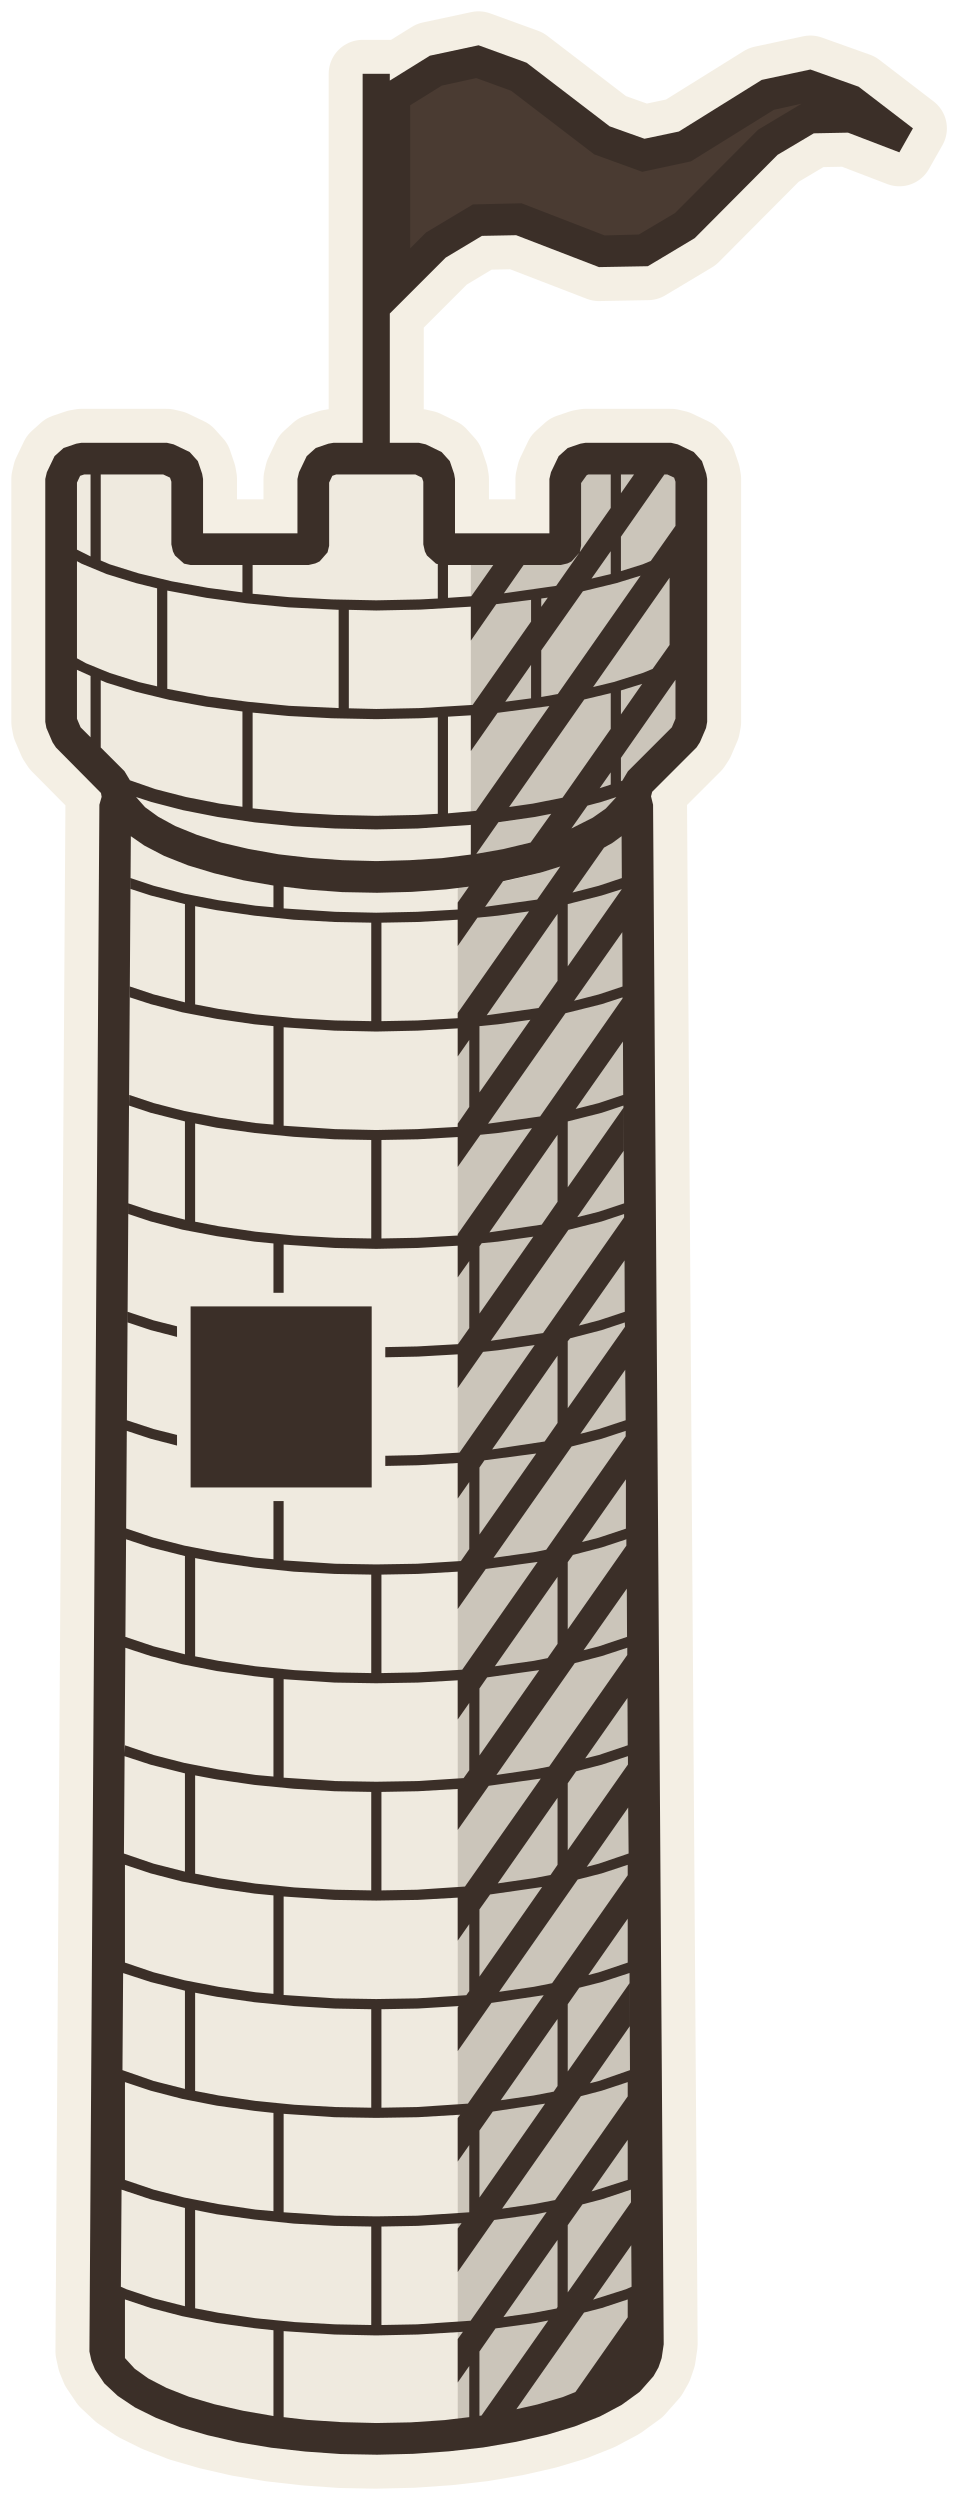
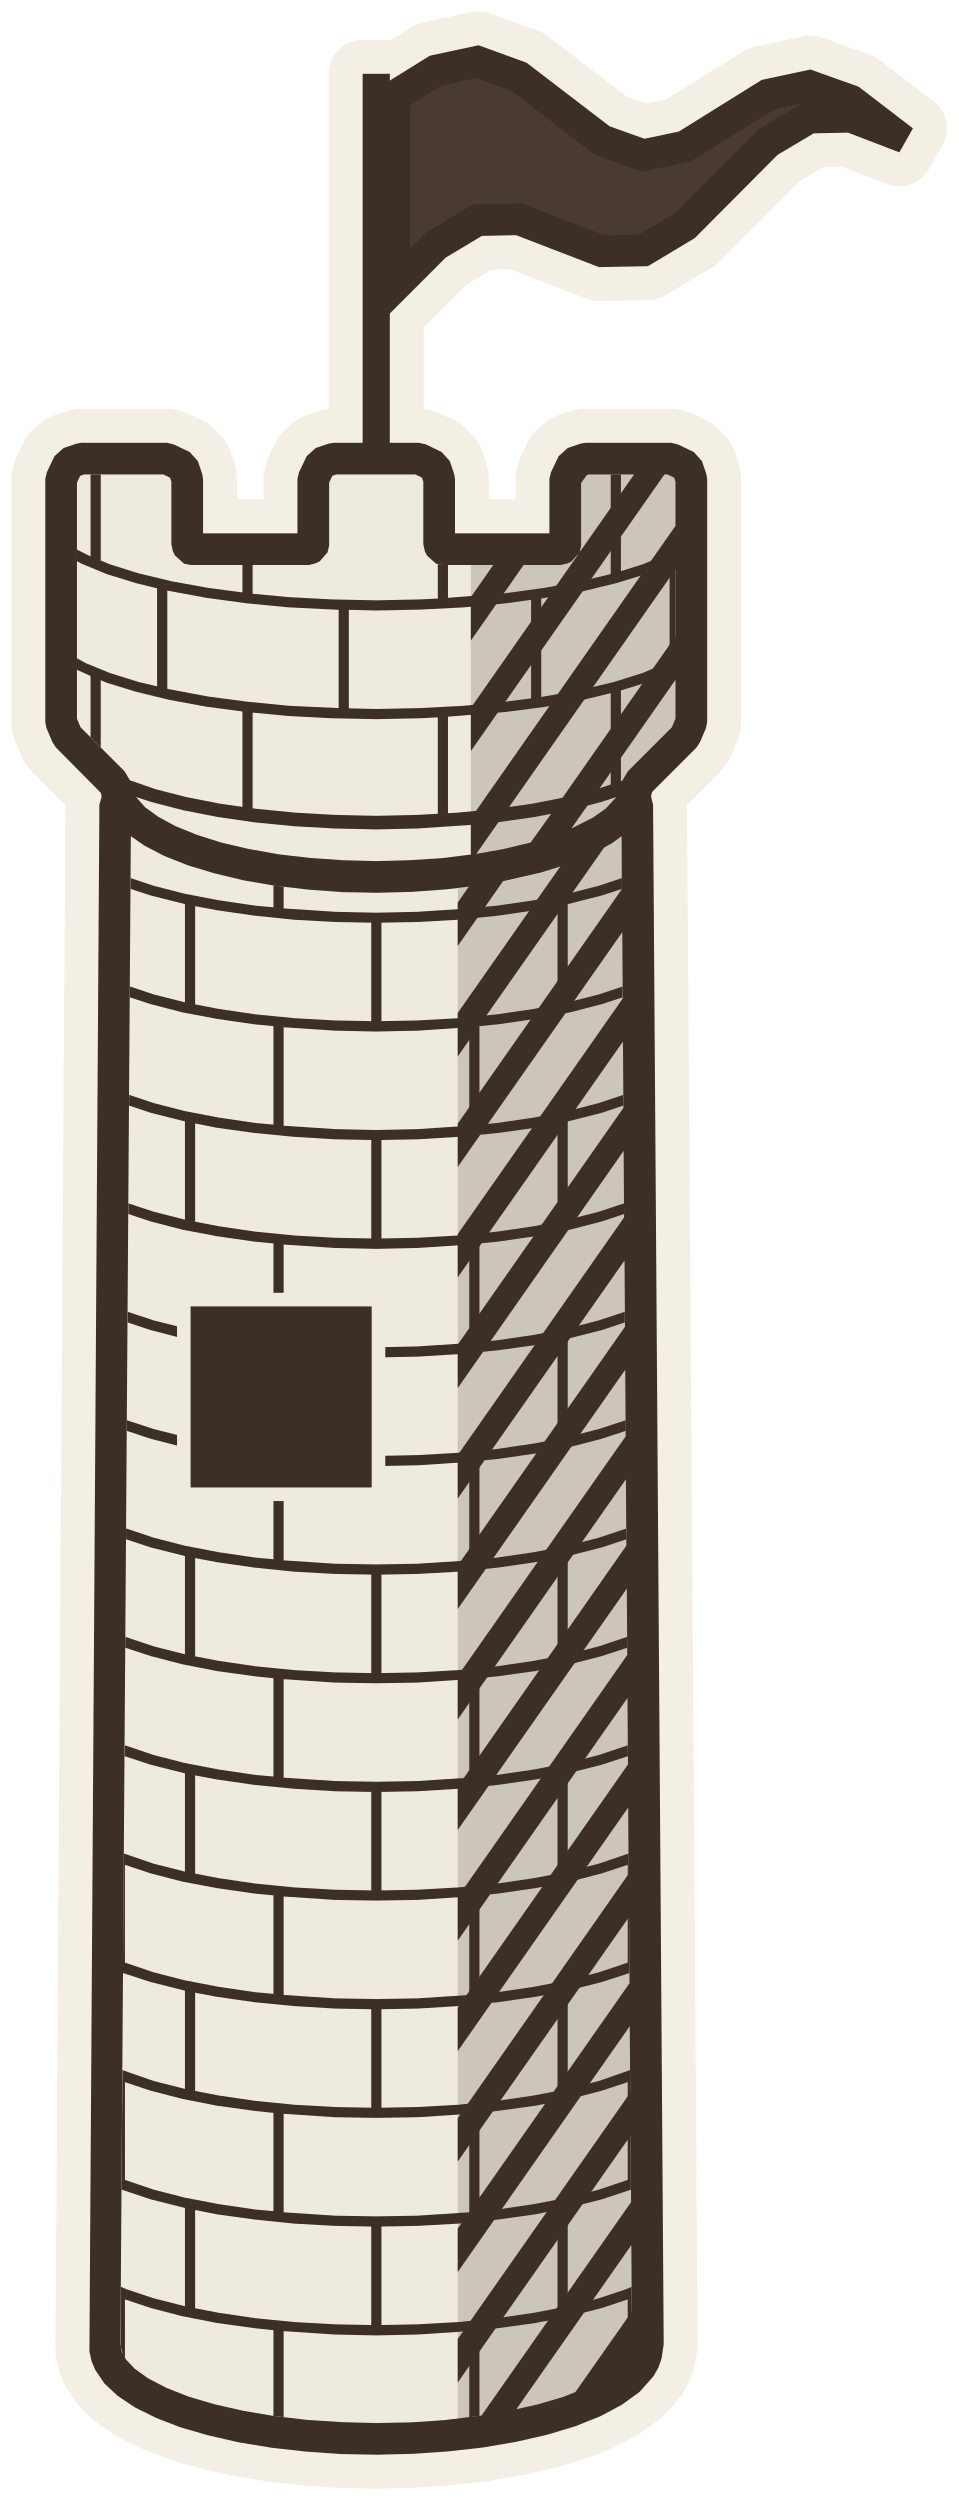
<svg xmlns="http://www.w3.org/2000/svg" viewBox="-16.62 -103.66 42.33 110.44" data-palette="wall:#EFEADF;roof:#D9776B;wood:#C9A97C;earth:#94744F;water:#8FB0B8;flag:#4A3B32;ink:#3B2F28;halo:#F4EFE4">
  <path data-role="sil" fill="#F4EFE4" stroke="#F4EFE4" stroke-width="3" stroke-linejoin="round" d="M-0.04 4.78L1.64 4.74L3.21 4.63L4.72 4.46L6.18 4.21L7.54 3.9L8.77 3.53L9.88 3.09L10.84 2.58L11.64 2L12.25 1.31L12.47 0.92L12.61 0.51L12.7 -0.1L12.23 -68.11L12.14 -68.48L12.19 -68.68L14.15 -70.64L14.3 -70.87L14.57 -71.5L14.62 -71.77L14.62 -82.5L14.58 -82.73L14.39 -83.29L14.03 -83.69L13.32 -84.03L13.02 -84.1L9.25 -84.1L9.02 -84.06L8.46 -83.87L8.06 -83.51L7.72 -82.8L7.65 -82.5L7.65 -80.1L3.48 -80.1L3.48 -82.5L3.44 -82.73L3.25 -83.29L2.89 -83.69L2.19 -84.03L1.88 -84.1L0.6 -84.1L0.6 -89.81L3.07 -92.28L4.67 -93.24L6.18 -93.27L9.84 -91.86L12 -91.9L14.07 -93.14L17.73 -96.82L19.33 -97.77L20.84 -97.8L23.11 -96.93L23.71 -97.99L21.31 -99.83L19.18 -100.59L17.03 -100.13L13.37 -97.85L11.85 -97.53L10.31 -98.08L6.64 -100.89L4.52 -101.66L2.37 -101.2L0.6 -100.1L0.6 -100.4L-0.6 -100.4L-0.6 -84.1L-1.88 -84.1L-2.11 -84.06L-2.67 -83.87L-3.07 -83.51L-3.41 -82.8L-3.48 -82.5L-3.48 -80.1L-7.65 -80.1L-7.65 -82.5L-7.69 -82.73L-7.88 -83.29L-8.24 -83.69L-8.95 -84.03L-9.25 -84.1L-13.02 -84.1L-13.25 -84.06L-13.81 -83.87L-14.21 -83.51L-14.55 -82.8L-14.62 -82.5L-14.62 -71.77L-14.57 -71.5L-14.3 -70.87L-14.15 -70.64L-12.16 -68.63L-12.13 -68.46L-12.23 -68.11L-12.67 0.22L-12.58 0.63L-12.42 1.02L-12.01 1.63L-11.42 2.18L-10.66 2.69L-9.73 3.15L-8.65 3.57L-7.44 3.92L-6.09 4.23L-4.64 4.47L-3.13 4.64L-1.57 4.75Z" />
  <path data-role="wall" fill="#EFEADF" d="M-0.02 -64.92L1.53 -64.96L3 -65.06L4.18 -65.2L4.18 -79.4L2.94 -79.4L2.87 -79.42L2.78 -79.61L2.78 -82.5L2.59 -83.06L1.88 -83.4L-1.88 -83.4L-2.44 -83.21L-2.78 -82.5L-2.78 -79.55L-2.81 -79.49L-2.99 -79.4L-8.2 -79.4L-8.26 -79.42L-8.35 -79.61L-8.35 -82.5L-8.55 -83.06L-9.25 -83.4L-13.02 -83.4L-13.58 -83.21L-13.92 -82.5L-13.92 -71.77L-13.66 -71.14L-11.62 -69.1L-11.49 -68.86L-11.45 -68.61L-11.35 -68.34L-11.05 -67.86L-10.57 -67.39L-9.92 -66.93L-9.1 -66.5L-8.1 -66.1L-6.99 -65.76L-5.74 -65.46L-4.39 -65.23L-2.95 -65.06L-1.49 -64.95ZM-0.02 4.08L1.59 4.04L3.6 3.88L3.6 -64.43L1.5 -64.25L-0.04 -64.22L-1.57 -64.26L-3.08 -64.37L-4.55 -64.55L-5.95 -64.79L-7.26 -65.11L-8.43 -65.48L-9.51 -65.92L-10.43 -66.42L-11.21 -67.01L-11.53 -67.36L-11.98 0.08L-11.93 0.38L-11.82 0.67L-11.51 1.14L-11.02 1.61L-10.34 2.07L-9.48 2.5L-8.45 2.9L-7.29 3.24L-5.98 3.54L-4.56 3.77L-3.09 3.94L-1.55 4.04Z" />
  <path data-role="wall-shade" fill="#cbc5ba" d="M4.18 -65.2L5.79 -65.47L7.05 -65.78L8.17 -66.13L9.19 -66.54L10.02 -66.99L10.7 -67.5L11.18 -68.05L11.35 -68.34L11.45 -68.61L11.49 -68.86L11.62 -69.1L13.66 -71.14L13.92 -71.77L13.92 -82.5L13.73 -83.06L13.02 -83.4L9.25 -83.4L8.69 -83.21L8.35 -82.5L8.35 -79.55L8.33 -79.49L8.15 -79.4L4.18 -79.4ZM3.6 3.88L4.61 3.77L6.03 3.53L7.34 3.23L8.52 2.87L9.56 2.46L10.44 2.01L11.14 1.5L11.51 1.14L11.82 0.67L11.93 0.38L12 -0.09L11.53 -67.36L10.98 -66.82L10.25 -66.31L9.37 -65.85L8.31 -65.43L7.15 -65.08L5.86 -64.77L4.47 -64.53L3.6 -64.43Z" />
  <path data-role="flag" fill="#4A3B32" d="M2.63 -92.84L4.47 -93.93L6.3 -93.97L9.97 -92.56L11.8 -92.6L13.63 -93.69L17.3 -97.37L19.13 -98.47L20.97 -98.51L22.8 -97.8L20.97 -99.21L19.13 -99.87L17.3 -99.47L13.63 -97.19L11.8 -96.8L9.97 -97.46L6.3 -100.27L4.47 -100.93L2.63 -100.54L0.8 -99.4L0.8 -91Z" />
-   <path data-role="ink" fill="#3B2F28" d="M3.07 -92.28L4.67 -93.24L6.18 -93.27L9.84 -91.86L12 -91.9L14.07 -93.14L17.73 -96.82L19.33 -97.77L20.84 -97.8L23.11 -96.93L23.71 -97.99L21.31 -99.83L19.18 -100.59L17.03 -100.13L13.37 -97.85L11.85 -97.53L10.31 -98.08L6.64 -100.89L4.52 -101.66L2.37 -101.2L0.6 -100.1L0.6 -89.81ZM-2.11 -84.06L-2.67 -83.87L-3.07 -83.51L-3.41 -82.8L-3.48 -82.5L-3.48 -80.1L-7.65 -80.1L-7.65 -82.5L-7.69 -82.73L-7.88 -83.29L-8.24 -83.69L-8.95 -84.03L-9.25 -84.1L-13.02 -84.1L-13.25 -84.06L-13.81 -83.87L-14.21 -83.51L-14.55 -82.8L-14.62 -82.5L-14.62 -71.77L-14.57 -71.5L-14.3 -70.87L-14.15 -70.64L-12.16 -68.63L-12.13 -68.46L-12.23 -68.11L-12.67 0.22L-12.58 0.63L-12.42 1.02L-12.01 1.63L-11.42 2.18L-10.66 2.69L-9.73 3.15L-8.65 3.57L-7.44 3.92L-6.09 4.23L-4.64 4.47L-3.13 4.64L-1.57 4.75L0.04 4.78L1.64 4.74L3.21 4.63L4.72 4.46L6.18 4.21L7.54 3.9L8.77 3.53L9.88 3.09L10.84 2.58L11.64 2L12.25 1.31L12.47 0.92L12.61 0.51L12.7 -0.1L12.23 -68.11L12.14 -68.48L12.19 -68.68L14.15 -70.64L14.3 -70.87L14.57 -71.5L14.62 -71.77L14.62 -82.5L14.58 -82.73L14.39 -83.29L14.03 -83.69L13.32 -84.03L13.02 -84.1L9.25 -84.1L9.02 -84.06L8.46 -83.87L8.06 -83.51L7.72 -82.8L7.65 -82.5L7.65 -80.1L3.48 -80.1L3.48 -82.5L3.44 -82.73L3.25 -83.29L2.89 -83.69L2.19 -84.03L1.88 -84.1L0.6 -84.1L0.6 -100.4L-0.6 -100.4L-0.6 -84.1L-1.88 -84.1ZM1.5 -99.01L2.9 -99.88L4.42 -100.21L5.96 -99.65L9.63 -96.84L11.75 -96.07L13.9 -96.53L17.57 -98.81L18.79 -99.08L16.87 -97.93L13.2 -94.25L11.6 -93.3L10.09 -93.26L6.42 -94.68L4.27 -94.63L2.2 -93.39L1.5 -92.69ZM-7.43 -77.69L-9.03 -77.98L-10.49 -78.33L-11.77 -78.73L-12.17 -78.9L-12.17 -82.7L-9.41 -82.7L-9.11 -82.56L-9.05 -82.38L-9.05 -79.61L-8.98 -79.3L-8.89 -79.12L-8.49 -78.76L-8.2 -78.7L-5.91 -78.7L-5.91 -77.49ZM10.81 -82.7L11.39 -82.7L10.81 -81.87ZM-12.62 -79.08L-13.22 -79.38L-13.22 -82.34L-13.08 -82.64L-12.9 -82.7L-12.62 -82.7ZM-1.94 -77.18L-3.85 -77.28L-5.46 -77.43L-5.46 -78.7L-2.99 -78.7L-2.69 -78.77L-2.5 -78.86L-2.15 -79.26L-2.08 -79.55L-2.08 -82.34L-1.94 -82.64L-1.77 -82.7L1.73 -82.7L2.02 -82.56L2.08 -82.38L2.08 -79.61L2.15 -79.3L2.24 -79.12L2.64 -78.76L2.72 -78.74L2.72 -77.22L1.94 -77.18L0 -77.14ZM10.81 -79.95L12.73 -82.7L12.86 -82.7L13.16 -82.56L13.22 -82.38L13.22 -80.43L12.13 -78.88L11.77 -78.73L10.81 -78.43ZM6.51 -78.7L8.15 -78.7L8.45 -78.77L8.63 -78.86L8.99 -79.26L9.05 -79.55L9.05 -82.32L9.3 -82.67L9.37 -82.7L10.36 -82.7L10.36 -81.22L7.95 -77.78L5.64 -77.45ZM10.36 -79.31L10.36 -78.3L9.51 -78.1ZM-10.49 -73.53L-11.77 -73.93L-12.82 -74.36L-13.22 -74.58L-13.22 -78.87L-13.02 -78.76L-11.91 -78.3L-10.61 -77.9L-9.68 -77.67L-9.68 -73.34ZM3.17 -78.7L5.17 -78.7L4.2 -77.32L3.17 -77.25ZM7.29 -74.93L9.13 -77.54L10.61 -77.9L11.68 -78.23L8.02 -73L7.29 -72.87ZM12.96 -78.14L12.96 -75.17L12.21 -74.11L11.77 -73.93L10.49 -73.53L9.58 -73.31ZM-1.66 -72.38L-3.85 -72.48L-5.68 -72.66L-7.43 -72.89L-9.23 -73.23L-9.23 -77.57L-7.5 -77.25L-5.74 -77.01L-3.88 -76.83L-1.66 -76.72ZM7.29 -77.22L7.58 -77.26L7.29 -76.85ZM-1.21 -72.37L-1.21 -76.72L0 -76.69L1.96 -76.73L4.18 -76.86L4.18 -75.36L5.3 -76.97L6.84 -77.16L6.84 -76.2L4.26 -72.52L1.94 -72.38L0 -72.34ZM6.84 -74.29L6.84 -72.81L5.7 -72.66ZM-6.92 -68.16L-8.4 -68.45L-9.76 -68.8L-10.88 -69.19L-11.12 -69.59L-13.06 -71.53L-13.22 -71.91L-13.22 -74.07L-12.62 -73.8L-12.62 -71.09L-12.17 -70.64L-12.17 -73.61L-11.91 -73.5L-10.61 -73.1L-9.13 -72.74L-7.5 -72.44L-5.91 -72.23L-5.91 -68.02ZM10.81 -70.18L13.22 -73.63L13.22 -71.91L13.06 -71.53L11.12 -69.59L10.87 -69.17L10.81 -69.15ZM10.81 -73.16L11.75 -73.45L10.81 -72.1ZM9.19 -72.76L10.36 -73.04L10.36 -71.46L8.23 -68.42L6.92 -68.16L5.87 -68.01ZM3.17 -72L4.18 -72.06L4.18 -70.48L5.36 -72.17L7.65 -72.47L4.41 -67.84L3.17 -67.73ZM-1.81 -67.66L-3.57 -67.76L-5.46 -67.95L-5.46 -72.18L-3.88 -72.03L-1.96 -71.93L0 -71.89L1.96 -71.93L2.72 -71.97L2.72 -67.71L1.81 -67.66L0 -67.62ZM10.36 -69.54L10.36 -69L9.87 -68.84ZM9.33 -68.07L9.93 -68.23L10.61 -68.45L10.14 -67.94L9.57 -67.54L8.62 -67.06ZM0.01 -65.62L-1.49 -65.66L-2.92 -65.76L-4.31 -65.92L-5.65 -66.16L-6.85 -66.44L-7.92 -66.78L-8.88 -67.17L-9.63 -67.58L-10.21 -68L-10.61 -68.45L-9.93 -68.23L-8.54 -67.87L-7.01 -67.57L-5.36 -67.33L-3.63 -67.16L-1.83 -67.06L0 -67.02L1.83 -67.06L4.18 -67.22L4.18 -65.91L2.9 -65.75L1.47 -65.66ZM5.4 -67.34L7.01 -67.57L7.73 -67.71L6.82 -66.44L5.61 -66.15L4.42 -65.94ZM9.83 -64.53L8.67 -64.23L10.06 -66.21L10.43 -66.42L10.84 -66.72L10.85 -64.87ZM-10.84 -66.72L-10.25 -66.31L-9.37 -65.85L-8.31 -65.43L-7.15 -65.08L-5.86 -64.77L-4.54 -64.54L-4.54 -63.58L-5.33 -63.65L-6.96 -63.89L-8.47 -64.18L-9.83 -64.53L-10.85 -64.87L-10.85 -64.39L-9.96 -64.1L-8.45 -63.72L-8.45 -59.38L-9.83 -59.73L-10.88 -60.08L-10.88 -59.6L-9.96 -59.3L-8.57 -58.94L-7.04 -58.65L-5.38 -58.41L-4.54 -58.33L-4.54 -53.98L-5.33 -54.05L-6.96 -54.29L-8.47 -54.58L-9.83 -54.93L-10.91 -55.29L-10.92 -54.82L-9.96 -54.5L-8.45 -54.12L-8.45 -49.78L-9.83 -50.13L-10.95 -50.5L-10.95 -50.03L-9.96 -49.7L-8.57 -49.34L-7.04 -49.05L-5.38 -48.81L-4.54 -48.73L-4.54 -46.55L-4.09 -46.55L-4.09 -48.68L-1.84 -48.53L0 -48.49L1.84 -48.53L3.6 -48.63L3.6 -47.23L4.11 -47.95L4.11 -44.99L3.61 -44.28L1.81 -44.18L0.4 -44.15L0.4 -43.7L1.84 -43.73L3.6 -43.83L3.6 -42.34L4.72 -43.94L5.38 -44.01L7 -44.24L3.68 -39.49L1.81 -39.38L0.4 -39.35L0.4 -38.9L1.84 -38.93L3.6 -39.03L3.6 -37.46L4.11 -38.19L4.11 -35.23L3.74 -34.7L1.81 -34.58L0 -34.55L-1.81 -34.58L-4.09 -34.73L-4.09 -37.35L-4.54 -37.35L-4.54 -34.78L-5.33 -34.85L-6.96 -35.09L-8.47 -35.38L-9.83 -35.73L-11.05 -36.14L-11.05 -35.66L-9.96 -35.3L-8.45 -34.92L-8.45 -30.58L-9.83 -30.93L-11.08 -31.35L-11.09 -30.87L-9.96 -30.5L-8.57 -30.14L-7.04 -29.84L-5.38 -29.61L-4.54 -29.52L-4.54 -25.18L-5.33 -25.25L-6.96 -25.49L-8.47 -25.78L-9.83 -26.13L-11.1 -26.56L-11.12 -26.08L-9.96 -25.7L-8.45 -25.32L-8.45 -20.98L-9.83 -21.33L-11.15 -21.78L-11.19 -16.5L-9.96 -16.1L-8.45 -15.72L-8.45 -11.38L-9.83 -11.73L-11.21 -12.21ZM7.11 -63.92L4.81 -63.6L5.6 -64.73L7.26 -65.11L8.13 -65.38ZM-1.81 -63.38L-4.09 -63.53L-4.09 -64.49L-3 -64.36L-1.5 -64.25L0.04 -64.22L1.57 -64.26L3.08 -64.37L4.09 -64.49L3.6 -63.79L3.6 -63.48L1.81 -63.38L0 -63.34ZM8.46 -63.72L9.96 -64.1L10.85 -64.38L8.46 -60.97ZM10.87 -62.48L10.88 -60.08L9.83 -59.73L8.74 -59.45ZM-1.81 -58.58L-3.61 -58.68L-5.33 -58.85L-6.96 -59.09L-8 -59.29L-8 -63.63L-7.04 -63.45L-5.38 -63.21L-3.64 -63.03L-1.84 -62.93L-0.22 -62.9L-0.22 -58.55ZM0.23 -62.9L1.84 -62.93L3.6 -63.03L3.6 -61.87L4.47 -63.12L5.38 -63.21L6.75 -63.4L3.6 -58.91L3.6 -58.68L1.81 -58.58L0.23 -58.55ZM8.01 -63.29L8.01 -60.33L7.17 -59.13L4.88 -58.81ZM8.36 -58.9L9.96 -59.3L10.88 -59.6L10.88 -59.55L7.24 -54.34L4.94 -54.02ZM4.56 -58.33L5.38 -58.41L6.81 -58.61L4.56 -55.4ZM-1.81 -53.78L-4.09 -53.93L-4.09 -58.28L-1.84 -58.13L0 -58.09L1.84 -58.13L3.6 -58.23L3.6 -56.99L4.11 -57.72L4.11 -54.76L3.6 -54.02L3.6 -53.88L1.81 -53.78L0 -53.74ZM10.9 -57.65L10.91 -55.29L9.83 -54.93L8.81 -54.67ZM10.93 -52.82L10.92 -54.72L8.46 -51.21L8.46 -54.12L9.96 -54.5L10.92 -54.82L10.95 -50.5L9.83 -50.13L8.88 -49.89ZM-1.81 -48.98L-3.61 -49.08L-5.33 -49.25L-6.96 -49.49L-8 -49.69L-8 -54.03L-7.04 -53.84L-5.38 -53.61L-3.64 -53.44L-1.84 -53.33L-0.22 -53.3L-0.22 -48.95ZM0.23 -53.3L1.84 -53.33L3.6 -53.43L3.6 -52.11L4.6 -53.53L5.38 -53.61L6.88 -53.82L3.6 -49.14L3.6 -49.08L1.81 -48.98L0.23 -48.95ZM8.01 -53.53L8.01 -50.57L7.31 -49.56L5 -49.22ZM8.49 -49.33L9.96 -49.7L10.95 -50.03L10.95 -49.88L7.37 -44.77L5.06 -44.43ZM10.97 -47.98L10.98 -45.71L9.83 -45.33L8.95 -45.1ZM4.56 -48.6L4.66 -48.74L5.38 -48.81L6.94 -49.03L4.56 -45.63ZM-0.2 -45.95L-8.2 -45.95L-8.2 -37.95L-0.2 -37.95ZM-8.8 -45.07L-9.83 -45.33L-10.98 -45.71L-10.98 -45.24L-9.96 -44.9L-8.8 -44.6ZM8.46 -44.41L8.57 -44.54L9.96 -44.9L10.98 -45.24L10.99 -45.05L8.46 -41.45ZM8.01 -43.77L8.01 -40.8L7.44 -39.98L5.12 -39.63ZM11 -43.15L11.02 -40.92L9.83 -40.53L9.02 -40.32ZM-8.8 -40.27L-9.83 -40.53L-11.02 -40.92L-11.02 -40.45L-9.96 -40.1L-8.8 -39.8ZM8.63 -39.76L9.96 -40.1L11.02 -40.45L11.02 -40.21L7.51 -35.2L6.96 -35.09L5.18 -34.84ZM4.56 -38.83L4.78 -39.15L7.07 -39.45L4.56 -35.87ZM11.03 -38.31L11.03 -36.13L9.83 -35.73L9.09 -35.54ZM8.46 -34.65L8.69 -34.97L9.96 -35.3L11.05 -35.66L11.05 -35.38L8.46 -31.68ZM-1.81 -29.78L-3.61 -29.88L-5.33 -30.05L-6.96 -30.29L-8 -30.49L-8 -34.83L-7.04 -34.65L-5.38 -34.41L-3.64 -34.23L-1.84 -34.13L-0.22 -34.1L-0.22 -29.75ZM11.07 -33.48L11.08 -31.35L9.83 -30.93L9.16 -30.76ZM0.23 -34.1L1.84 -34.13L3.6 -34.23L3.6 -32.58L4.84 -34.35L7.13 -34.66L3.8 -29.9L1.81 -29.78L0.23 -29.75ZM8.01 -34L8.01 -31.04L7.57 -30.41L6.96 -30.29L5.24 -30.05ZM8.77 -30.19L9.96 -30.5L11.09 -30.87L11.09 -30.55L7.64 -25.62L6.96 -25.49L5.31 -25.25ZM4.56 -29.07L4.9 -29.56L7.2 -29.88L4.56 -26.11ZM-1.81 -24.98L-4.09 -25.13L-4.09 -29.48L-1.84 -29.33L0 -29.3L1.84 -29.33L3.6 -29.43L3.6 -27.7L4.11 -28.43L4.11 -25.46L3.86 -25.11L1.81 -24.98L0 -24.95ZM11.1 -28.65L11.11 -26.56L9.83 -26.13L9.23 -25.98ZM8.46 -24.88L8.83 -25.41L9.96 -25.7L11.12 -26.08L11.12 -25.71L8.46 -21.92ZM-1.81 -20.18L-3.61 -20.28L-5.33 -20.45L-6.96 -20.69L-8 -20.89L-8 -25.23L-7.04 -25.05L-5.38 -24.81L-3.64 -24.64L-1.84 -24.53L-0.22 -24.5L-0.22 -20.15ZM0.23 -24.5L1.84 -24.53L3.6 -24.63L3.6 -22.82L4.97 -24.77L7.27 -25.09L3.92 -20.32L1.81 -20.18L0.23 -20.15ZM8.01 -24.24L8.01 -21.28L7.7 -20.83L6.96 -20.69L5.37 -20.46ZM11.13 -23.81L11.15 -21.78L9.83 -21.33L9.3 -21.19ZM8.9 -20.63L9.96 -20.9L11.11 -21.28L11.11 -20.82L7.77 -16.05L6.96 -15.89L5.43 -15.67ZM-5.33 -15.65L-6.96 -15.89L-8.47 -16.18L-9.83 -16.53L-11.1 -16.96L-11.1 -21.28L-9.96 -20.9L-8.57 -20.54L-7.04 -20.25L-5.38 -20.01L-4.54 -19.93L-4.54 -15.58ZM4.56 -19.31L5.03 -19.97L7.33 -20.3L4.56 -16.34ZM-1.81 -15.38L-4.09 -15.53L-4.09 -19.88L-1.84 -19.73L0 -19.7L1.84 -19.73L3.6 -19.83L3.6 -17.93L4.11 -18.66L4.11 -15.7L3.98 -15.52L1.81 -15.38L0 -15.35ZM11.2 -14.15L11.19 -16.05L8.46 -12.15L8.46 -15.12L8.97 -15.85L9.96 -16.1L11.19 -16.5L11.21 -12.21L9.83 -11.73L9.44 -11.63ZM11.11 -18.9L11.11 -16.96L9.83 -16.53L9.37 -16.41ZM-1.81 -10.58L-3.61 -10.68L-5.33 -10.85L-6.96 -11.09L-8 -11.29L-8 -15.63L-7.04 -15.45L-5.38 -15.21L-3.64 -15.04L-1.84 -14.93L-0.22 -14.9L-0.22 -10.55ZM0.23 -14.9L1.84 -14.93L3.64 -15.04L3.6 -14.97L3.6 -13.05L5.09 -15.18L7.4 -15.52L4.05 -10.73L1.81 -10.58L0.23 -10.55ZM8.01 -14.47L8.01 -11.51L7.84 -11.26L6.96 -11.09L5.5 -10.88ZM9.04 -11.06L9.96 -11.3L11.11 -11.68L11.11 -11.05L7.9 -6.47L6.96 -6.29L5.56 -6.09ZM-5.33 -6.05L-6.96 -6.29L-8.47 -6.58L-9.83 -6.93L-11.1 -7.36L-11.1 -11.68L-9.96 -11.3L-8.57 -10.94L-7.04 -10.64L-5.38 -10.41L-4.54 -10.32L-4.54 -5.98ZM4.56 -9.54L5.15 -10.38L7.46 -10.73L4.56 -6.58ZM-1.81 -5.78L-4.09 -5.93L-4.09 -10.28L-1.84 -10.13L0 -10.1L1.84 -10.13L3.71 -10.24L3.6 -10.09L3.6 -8.17L4.11 -8.9L4.11 -5.93L1.81 -5.78L0 -5.75ZM11.11 -9.13L11.11 -7.36L9.51 -6.85ZM-8.45 -1.78L-9.83 -2.13L-11.03 -2.53L-11.28 -2.64L-11.25 -6.93L-9.96 -6.5L-8.45 -6.12ZM11.27 -4.48L11.26 -6.38L8.46 -2.39L8.46 -5.36L9.11 -6.28L9.96 -6.5L11.25 -6.93L11.28 -2.64L11.03 -2.53L9.58 -2.07ZM-1.81 -0.98L-3.61 -1.08L-5.33 -1.25L-6.96 -1.49L-8 -1.69L-8 -6.03L-7.04 -5.84L-5.38 -5.61L-3.64 -5.43L-1.84 -5.33L-0.22 -5.3L-0.22 -0.95ZM0.23 -5.3L1.84 -5.33L3.77 -5.45L3.6 -5.21L3.6 -3.29L5.21 -5.59L7.04 -5.84L7.53 -5.94L4.17 -1.14L1.81 -0.98L0.23 -0.95ZM8.01 -4.71L8.01 -1.75L7.97 -1.68L6.96 -1.49L5.62 -1.3ZM6.19 2.77L9.18 -1.5L9.96 -1.7L11.11 -2.08L11.11 -1.29L8.8 2.01L8.25 2.23L7.12 2.56ZM-4.54 3.07L-5.87 2.84L-7.15 2.55L-8.27 2.22L-9.26 1.83L-10.07 1.41L-10.67 0.98L-11.1 0.51L-11.1 -2.08L-9.96 -1.7L-8.57 -1.34L-7.04 -1.04L-5.38 -0.81L-4.54 -0.72ZM4.56 3.06L4.56 0.22L5.27 -0.8L7.04 -1.04L7.6 -1.15L4.65 3.05ZM0.01 3.38L-1.55 3.34L-3.06 3.24L-4.09 3.12L-4.09 -0.68L-1.84 -0.53L0 -0.49L1.84 -0.53L3.83 -0.65L3.6 -0.33L3.6 1.59L4.11 0.86L4.11 3.12L3.02 3.25L1.53 3.35Z" />
+   <path data-role="ink-texture" fill="#3B2F28" d="M3.17 -72L5.74 -72.21L7.5 -72.44L9.13 -72.74L10.36 -73.04L10.36 -68.52L10.65 -68.52L10.77 -68.8L10.81 -68.99L10.81 -73.16L11.91 -73.5L13.02 -73.96L13.22 -74.07L13.22 -79.38L12.82 -79.16L11.77 -78.73L10.81 -78.43L10.81 -82.7L10.36 -82.7L10.36 -78.3L9.03 -77.98L7.43 -77.69L5.68 -77.45L3.17 -77.25L3.17 -78.7L2.72 -78.74L2.72 -77.22L1.94 -77.18L0 -77.14L-1.94 -77.18L-3.85 -77.28L-5.46 -77.43L-5.46 -78.7L-5.91 -78.7L-5.91 -77.49L-7.43 -77.69L-9.03 -77.98L-10.49 -78.33L-11.77 -78.73L-12.17 -78.9L-12.17 -82.7L-12.62 -82.7L-12.62 -79.08L-13.22 -79.38L-13.22 -78.87L-13.02 -78.76L-11.91 -78.3L-10.61 -77.9L-9.68 -77.67L-9.68 -73.34L-10.49 -73.53L-11.77 -73.93L-12.82 -74.36L-13.22 -74.58L-13.22 -74.07L-12.62 -73.8L-12.62 -71.09L-12.17 -70.64L-12.17 -73.61L-11.91 -73.5L-10.61 -73.1L-9.13 -72.74L-7.5 -72.44L-5.91 -72.23L-5.91 -67.63L-5.46 -67.63L-5.46 -72.18L-3.88 -72.03L-1.96 -71.93L0 -71.89L1.96 -71.93L2.72 -71.97L2.72 -67.4L3.17 -67.4ZM7.29 -77.22L9.13 -77.54L10.61 -77.9L11.91 -78.3L12.96 -78.73L12.96 -74.44L11.77 -73.93L10.49 -73.53L9.03 -73.18L7.29 -72.87ZM-1.66 -72.38L-3.85 -72.48L-5.68 -72.66L-7.43 -72.89L-9.23 -73.23L-9.23 -77.57L-7.5 -77.25L-5.74 -77.01L-3.88 -76.83L-1.66 -76.72ZM-1.21 -72.37L-1.21 -76.72L0 -76.69L1.96 -76.73L3.88 -76.83L5.74 -77.01L6.84 -77.16L6.84 -72.81L5.68 -72.66L3.85 -72.48L1.94 -72.38L0 -72.34ZM-4.09 -0.68L-1.84 -0.53L0 -0.49L1.84 -0.53L4.11 -0.68L4.11 3.12L4.56 3.06L4.56 -0.73L5.38 -0.81L7.04 -1.04L8.57 -1.34L9.96 -1.7L11.11 -2.08L11.11 0.49L11.25 0.19L11.3 -0.12L11.28 -2.64L11.03 -2.53L9.83 -2.13L8.46 -1.78L8.46 -6.12L9.96 -6.5L11.25 -6.93L11.21 -12.21L9.83 -11.73L8.46 -11.38L8.46 -15.72L9.96 -16.1L11.19 -16.5L11.15 -21.78L9.83 -21.33L8.46 -20.98L8.46 -25.32L9.96 -25.7L11.12 -26.08L11.11 -26.56L9.83 -26.13L8.47 -25.78L6.96 -25.49L5.33 -25.25L4.56 -25.18L4.56 -29.53L5.38 -29.61L7.04 -29.84L8.57 -30.14L9.96 -30.5L11.09 -30.87L11.08 -31.35L9.83 -30.93L8.46 -30.58L8.46 -34.92L9.96 -35.3L11.05 -35.66L11.03 -36.13L9.83 -35.73L8.47 -35.38L6.96 -35.09L5.33 -34.85L4.56 -34.78L4.56 -39.13L5.38 -39.21L7.04 -39.45L8.57 -39.74L9.96 -40.1L11.02 -40.45L11.02 -40.92L9.83 -40.53L8.46 -40.18L8.46 -44.52L9.96 -44.9L10.98 -45.24L10.98 -45.71L9.83 -45.33L8.47 -44.98L6.96 -44.69L5.33 -44.45L4.56 -44.38L4.56 -48.73L5.38 -48.81L7.04 -49.05L8.57 -49.34L9.96 -49.7L10.95 -50.03L10.95 -50.5L9.83 -50.13L8.46 -49.78L8.46 -54.12L9.96 -54.5L10.92 -54.82L10.91 -55.29L9.83 -54.93L8.47 -54.58L6.96 -54.29L5.33 -54.05L4.56 -53.98L4.56 -58.33L5.38 -58.41L7.04 -58.65L8.57 -58.94L9.96 -59.3L10.88 -59.6L10.88 -60.08L9.83 -59.73L8.46 -59.38L8.46 -63.72L9.96 -64.1L10.85 -64.39L10.85 -64.87L9.83 -64.53L8.47 -64.18L6.96 -63.89L5.33 -63.65L4.56 -63.58L4.54 -64.54L4.11 -64.49L4.11 -63.53L1.81 -63.38L0 -63.34L-1.81 -63.38L-4.09 -63.53L-4.09 -64.49L-4.54 -64.54L-4.54 -63.58L-5.33 -63.65L-6.96 -63.89L-8.47 -64.18L-9.83 -64.53L-10.85 -64.87L-10.85 -64.39L-9.96 -64.1L-8.45 -63.72L-8.45 -59.38L-9.83 -59.73L-10.88 -60.08L-10.88 -59.6L-9.96 -59.3L-8.57 -58.94L-7.04 -58.65L-5.38 -58.41L-4.54 -58.33L-4.54 -53.98L-5.33 -54.05L-6.96 -54.29L-8.47 -54.58L-9.83 -54.93L-10.91 -55.29L-10.92 -54.82L-9.96 -54.5L-8.45 -54.12L-8.45 -49.78L-9.83 -50.13L-10.95 -50.5L-10.95 -50.03L-9.96 -49.7L-8.57 -49.34L-7.04 -49.05L-5.38 -48.81L-4.54 -48.73L-4.54 -46.55L-4.09 -46.55L-4.09 -48.68L-1.84 -48.53L0 -48.49L1.84 -48.53L4.11 -48.68L4.11 -44.33L1.81 -44.18L0.4 -44.15L0.4 -43.7L1.84 -43.73L3.64 -43.84L5.38 -44.01L7.04 -44.24L8.01 -44.44L8.01 -40.09L6.96 -39.89L5.33 -39.65L3.61 -39.48L1.81 -39.38L0.4 -39.35L0.4 -38.9L1.84 -38.93L4.11 -39.08L4.11 -34.73L1.81 -34.58L0 -34.55L-1.81 -34.58L-4.09 -34.73L-4.09 -37.35L-4.54 -37.35L-4.54 -34.78L-5.33 -34.85L-6.96 -35.09L-8.47 -35.38L-9.83 -35.73L-11.05 -36.14L-11.05 -35.66L-9.96 -35.3L-8.45 -34.92L-8.45 -30.58L-9.83 -30.93L-11.08 -31.35L-11.09 -30.87L-9.96 -30.5L-8.57 -30.14L-7.04 -29.84L-5.38 -29.61L-4.54 -29.52L-4.54 -25.18L-5.33 -25.25L-6.96 -25.49L-8.47 -25.78L-9.83 -26.13L-11.1 -26.56L-11.12 -26.08L-9.96 -25.7L-8.45 -25.32L-8.45 -20.98L-9.83 -21.33L-11.15 -21.78L-11.19 -16.5L-9.96 -16.1L-8.45 -15.72L-8.45 -11.38L-9.83 -11.73L-11.21 -12.21L-11.25 -6.93L-9.96 -6.5L-8.45 -6.12L-8.45 -1.78L-9.83 -2.13L-11.03 -2.53L-11.28 -2.64L-11.29 -0.02L-11.18 0.36L-11.1 0.51L-11.1 -2.08L-9.96 -1.7L-8.57 -1.34L-7.04 -1.04L-5.38 -0.81L-4.54 -0.72L-4.54 3.07L-4.09 3.12ZM0.23 -62.9L1.84 -62.93L3.64 -63.03L5.38 -63.21L7.04 -63.45L8.01 -63.63L8.01 -59.29L6.96 -59.09L5.33 -58.85L3.61 -58.68L1.81 -58.58L0.23 -58.55ZM-1.81 -58.58L-3.61 -58.68L-5.33 -58.85L-6.96 -59.09L-8 -59.29L-8 -63.63L-7.04 -63.45L-5.38 -63.21L-3.64 -63.03L-1.84 -62.93L-0.22 -62.9L-0.22 -58.55ZM-1.81 -53.78L-4.09 -53.93L-4.09 -58.28L-1.84 -58.13L0 -58.09L1.84 -58.13L4.11 -58.28L4.11 -53.93L1.81 -53.78L0 -53.74ZM0.23 -53.3L1.84 -53.33L3.64 -53.44L5.38 -53.61L7.04 -53.84L8.01 -54.03L8.01 -49.69L6.96 -49.49L5.33 -49.25L3.61 -49.08L1.81 -48.98L0.23 -48.95ZM-1.81 -48.98L-3.61 -49.08L-5.33 -49.25L-6.96 -49.49L-8 -49.69L-8 -54.03L-7.04 -53.84L-5.38 -53.61L-3.64 -53.44L-1.84 -53.33L-0.22 -53.3L-0.22 -48.95ZM-8.8 -45.07L-9.83 -45.33L-10.98 -45.71L-10.98 -45.24L-9.96 -44.9L-8.8 -44.6ZM-8.8 -40.27L-9.83 -40.53L-11.02 -40.92L-11.02 -40.45L-9.96 -40.1L-8.8 -39.8ZM0.23 -34.1L1.84 -34.13L3.64 -34.23L5.38 -34.41L7.04 -34.65L8.01 -34.84L8.01 -30.49L6.96 -30.29L5.33 -30.05L3.61 -29.88L1.81 -29.78L0.23 -29.75ZM-1.81 -29.78L-3.61 -29.88L-5.33 -30.05L-6.96 -30.29L-8 -30.49L-8 -34.83L-7.04 -34.65L-5.38 -34.41L-3.64 -34.23L-1.84 -34.13L-0.22 -34.1L-0.22 -29.75ZM-1.81 -24.98L-4.09 -25.13L-4.09 -29.48L-1.84 -29.33L0 -29.3L1.84 -29.33L4.11 -29.48L4.11 -25.13L1.81 -24.98L0 -24.95ZM0.23 -24.5L1.84 -24.53L3.64 -24.64L5.38 -24.81L7.04 -25.05L8.01 -25.23L8.01 -20.89L6.96 -20.69L5.33 -20.45L3.61 -20.28L1.81 -20.18L0.23 -20.15ZM-1.81 -20.18L-3.61 -20.28L-5.33 -20.45L-6.96 -20.69L-8 -20.89L-8 -25.23L-7.04 -25.05L-5.38 -24.81L-3.64 -24.64L-1.84 -24.53L-0.22 -24.5L-0.22 -20.15ZM4.56 -19.93L5.38 -20.01L7.04 -20.25L8.57 -20.54L9.96 -20.9L11.11 -21.28L11.11 -16.96L9.83 -16.53L8.47 -16.18L6.96 -15.89L5.33 -15.65L4.56 -15.58ZM-5.33 -15.65L-6.96 -15.89L-8.47 -16.18L-9.83 -16.53L-11.1 -16.96L-11.1 -21.28L-9.96 -20.9L-8.57 -20.54L-7.04 -20.25L-5.38 -20.01L-4.54 -19.93L-4.54 -15.58ZM-1.81 -15.38L-4.09 -15.53L-4.09 -19.88L-1.84 -19.73L0 -19.7L1.84 -19.73L4.11 -19.88L4.11 -15.53L1.81 -15.38L0 -15.35ZM0.23 -14.9L1.84 -14.93L3.64 -15.04L5.38 -15.21L7.04 -15.45L8.01 -15.63L8.01 -11.29L6.96 -11.09L5.33 -10.85L3.61 -10.68L1.81 -10.58L0.23 -10.55ZM-1.81 -10.58L-3.61 -10.68L-5.33 -10.85L-6.96 -11.09L-8 -11.29L-8 -15.63L-7.04 -15.45L-5.38 -15.21L-3.64 -15.04L-1.84 -14.93L-0.22 -14.9L-0.22 -10.55ZM4.56 -10.33L5.38 -10.41L7.04 -10.64L8.57 -10.94L9.96 -11.3L11.11 -11.68L11.11 -7.36L9.83 -6.93L8.47 -6.58L6.96 -6.29L5.33 -6.05L4.56 -5.98ZM-5.33 -6.05L-6.96 -6.29L-8.47 -6.58L-9.83 -6.93L-11.1 -7.36L-11.1 -11.68L-9.96 -11.3L-8.57 -10.94L-7.04 -10.64L-5.38 -10.41L-4.54 -10.32L-4.54 -5.98ZM-1.81 -5.78L-4.09 -5.93L-4.09 -10.28L-1.84 -10.13L0 -10.1L1.84 -10.13L4.11 -10.28L4.11 -5.93L1.81 -5.78L0 -5.75ZM0.23 -5.3L1.84 -5.33L3.64 -5.43L5.38 -5.61L7.04 -5.84L8.01 -6.04L8.01 -1.69L6.96 -1.49L5.33 -1.25L3.61 -1.08L1.81 -0.98L0.23 -0.95ZM-1.81 -0.98L-3.61 -1.08L-5.33 -1.25L-6.96 -1.49L-8 -1.69L-8 -6.03L-7.04 -5.84L-5.38 -5.61L-3.64 -5.43L-1.84 -5.33L-0.22 -5.3L-0.22 -0.95Z" />
+   <path data-role="ink" fill="#3B2F28" d="M3.07 -92.28L4.67 -93.24L6.18 -93.27L9.84 -91.86L12 -91.9L14.07 -93.14L17.73 -96.82L19.33 -97.77L20.84 -97.8L23.11 -96.93L23.71 -97.99L21.31 -99.83L19.18 -100.59L17.03 -100.13L13.37 -97.85L11.85 -97.53L10.31 -98.08L6.64 -100.89L4.52 -101.66L2.37 -101.2L0.6 -100.1L0.6 -89.81ZM-2.11 -84.06L-2.67 -83.87L-3.07 -83.51L-3.41 -82.8L-3.48 -82.5L-3.48 -80.1L-7.65 -80.1L-7.65 -82.5L-7.69 -82.73L-7.88 -83.29L-8.24 -83.69L-8.95 -84.03L-9.25 -84.1L-13.02 -84.1L-13.25 -84.06L-13.81 -83.87L-14.21 -83.51L-14.55 -82.8L-14.62 -82.5L-14.62 -71.77L-14.57 -71.5L-14.3 -70.87L-14.15 -70.64L-12.16 -68.63L-12.13 -68.46L-12.23 -68.11L-12.67 0.22L-12.58 0.63L-12.42 1.02L-12.01 1.63L-11.42 2.18L-10.66 2.69L-9.73 3.15L-8.65 3.57L-7.44 3.92L-6.09 4.23L-4.64 4.47L-3.13 4.64L-1.57 4.75L0.04 4.78L1.64 4.74L3.21 4.63L4.72 4.46L6.18 4.21L7.54 3.9L8.77 3.53L9.88 3.09L10.84 2.58L11.64 2L12.25 1.31L12.47 0.92L12.61 0.51L12.7 -0.1L12.23 -68.11L12.14 -68.48L12.19 -68.68L14.15 -70.64L14.3 -70.87L14.57 -71.5L14.62 -71.77L14.62 -82.5L14.58 -82.73L14.39 -83.29L14.03 -83.69L13.32 -84.03L13.02 -84.1L9.25 -84.1L9.02 -84.06L8.46 -83.87L8.06 -83.51L7.72 -82.8L7.65 -82.5L7.65 -80.1L3.48 -80.1L3.48 -82.5L3.44 -82.73L3.25 -83.29L2.89 -83.69L2.19 -84.03L1.88 -84.1L0.6 -84.1L0.6 -100.4L-0.6 -100.4L-0.6 -84.1L-1.88 -84.1ZM1.5 -99.01L2.9 -99.88L4.42 -100.21L5.96 -99.65L9.63 -96.84L11.75 -96.07L13.9 -96.53L17.57 -98.81L18.79 -99.08L16.87 -97.93L13.2 -94.25L11.6 -93.3L10.09 -93.26L6.42 -94.68L4.27 -94.63L2.2 -93.39L1.5 -92.69ZM-1.81 -67.66L-3.57 -67.76L-5.3 -67.93L-6.92 -68.16L-8.4 -68.45L-9.76 -68.8L-10.88 -69.19L-11.12 -69.59L-13.06 -71.53L-13.22 -71.91L-13.22 -82.34L-13.08 -82.64L-12.9 -82.7L-9.41 -82.7L-9.11 -82.56L-9.05 -82.38L-9.05 -79.61L-8.98 -79.3L-8.89 -79.12L-8.49 -78.76L-8.2 -78.7L-2.99 -78.7L-2.69 -78.77L-2.5 -78.86L-2.15 -79.26L-2.08 -79.55L-2.08 -82.34L-1.94 -82.64L-1.77 -82.7L1.73 -82.7L2.02 -82.56L2.08 -82.38L2.08 -79.61L2.15 -79.3L2.24 -79.12L2.64 -78.76L2.94 -78.7L5.17 -78.7L4.18 -77.28L4.18 -75.36L6.51 -78.7L8.15 -78.7L8.45 -78.77L8.63 -78.86L8.99 -79.26L9.05 -79.55L9.05 -82.32L9.3 -82.67L9.37 -82.7L11.39 -82.7L4.18 -72.39L4.18 -70.48L12.73 -82.7L12.86 -82.7L13.16 -82.56L13.22 -82.38L13.22 -80.43L4.41 -67.84L3.57 -67.76L1.81 -67.66L0 -67.62ZM13.22 -78.51L13.22 -75.55L8.23 -68.42L6.92 -68.16L5.87 -68.01ZM13.22 -73.63L13.22 -71.91L13.06 -71.53L11.12 -69.59L10.87 -69.17L9.87 -68.84ZM9.33 -68.07L9.93 -68.23L10.61 -68.45L10.14 -67.94L9.57 -67.54L8.62 -67.06ZM0.01 -65.62L-1.49 -65.66L-2.92 -65.76L-4.31 -65.92L-5.65 -66.16L-6.85 -66.44L-7.92 -66.78L-8.88 -67.17L-9.63 -67.58L-10.21 -68L-10.61 -68.45L-9.93 -68.23L-8.54 -67.87L-7.01 -67.57L-5.36 -67.33L-3.63 -67.16L-1.83 -67.06L0 -67.02L1.83 -67.06L4.18 -67.22L4.18 -65.91L2.9 -65.75L1.47 -65.66ZM5.4 -67.34L7.01 -67.57L7.73 -67.71L6.82 -66.44L5.61 -66.15L4.42 -65.94ZM-10.84 -66.72L-10.25 -66.31L-9.37 -65.85L-8.31 -65.43L-7.15 -65.08L-5.86 -64.77L-4.47 -64.53L-3 -64.36L-1.5 -64.25L0.04 -64.22L1.57 -64.26L3.08 -64.37L4.09 -64.49L3.6 -63.79L3.6 -61.87L5.6 -64.73L7.26 -65.11L8.13 -65.38L3.6 -58.91L3.6 -56.99L10.06 -66.21L10.43 -66.42L10.84 -66.72L10.85 -64.38L3.6 -54.02L3.6 -52.11L10.87 -62.48L10.89 -59.55L3.6 -49.14L3.6 -47.23L10.9 -57.65L10.92 -54.72L3.6 -44.26L3.6 -42.34L10.93 -52.82L10.95 -49.88L3.6 -39.38L3.6 -37.46L10.97 -47.98L10.99 -45.05L3.6 -34.5L3.6 -32.58L11 -43.15L11.02 -40.21L3.6 -29.62L3.6 -27.7L11.03 -38.31L11.05 -35.38L3.6 -24.73L3.6 -22.82L11.07 -33.48L11.09 -30.55L3.6 -19.85L3.6 -17.93L11.1 -28.65L11.12 -25.71L3.6 -14.97L3.6 -13.05L11.13 -23.81L11.15 -20.88L3.6 -10.09L3.6 -8.17L11.17 -18.98L11.19 -16.05L3.6 -5.21L3.6 -3.29L11.2 -14.15L11.22 -11.21L3.6 -0.33L3.6 1.59L11.23 -9.31L11.26 -6.38L4.65 3.05L3.02 3.25L1.53 3.35L-0.01 3.38L-1.55 3.34L-3.06 3.24L-4.51 3.07L-5.87 2.84L-7.15 2.55L-8.27 2.22L-9.26 1.83L-10.07 1.41L-10.67 0.98L-11.06 0.57L-11.25 0.19L-11.3 -0.12ZM-0.2 -45.95L-8.2 -45.95L-8.2 -37.95L-0.2 -37.95ZM6.19 2.77L11.27 -4.48L11.29 -1.54L8.8 2.01L8.25 2.23L7.12 2.56Z" />
</svg>
